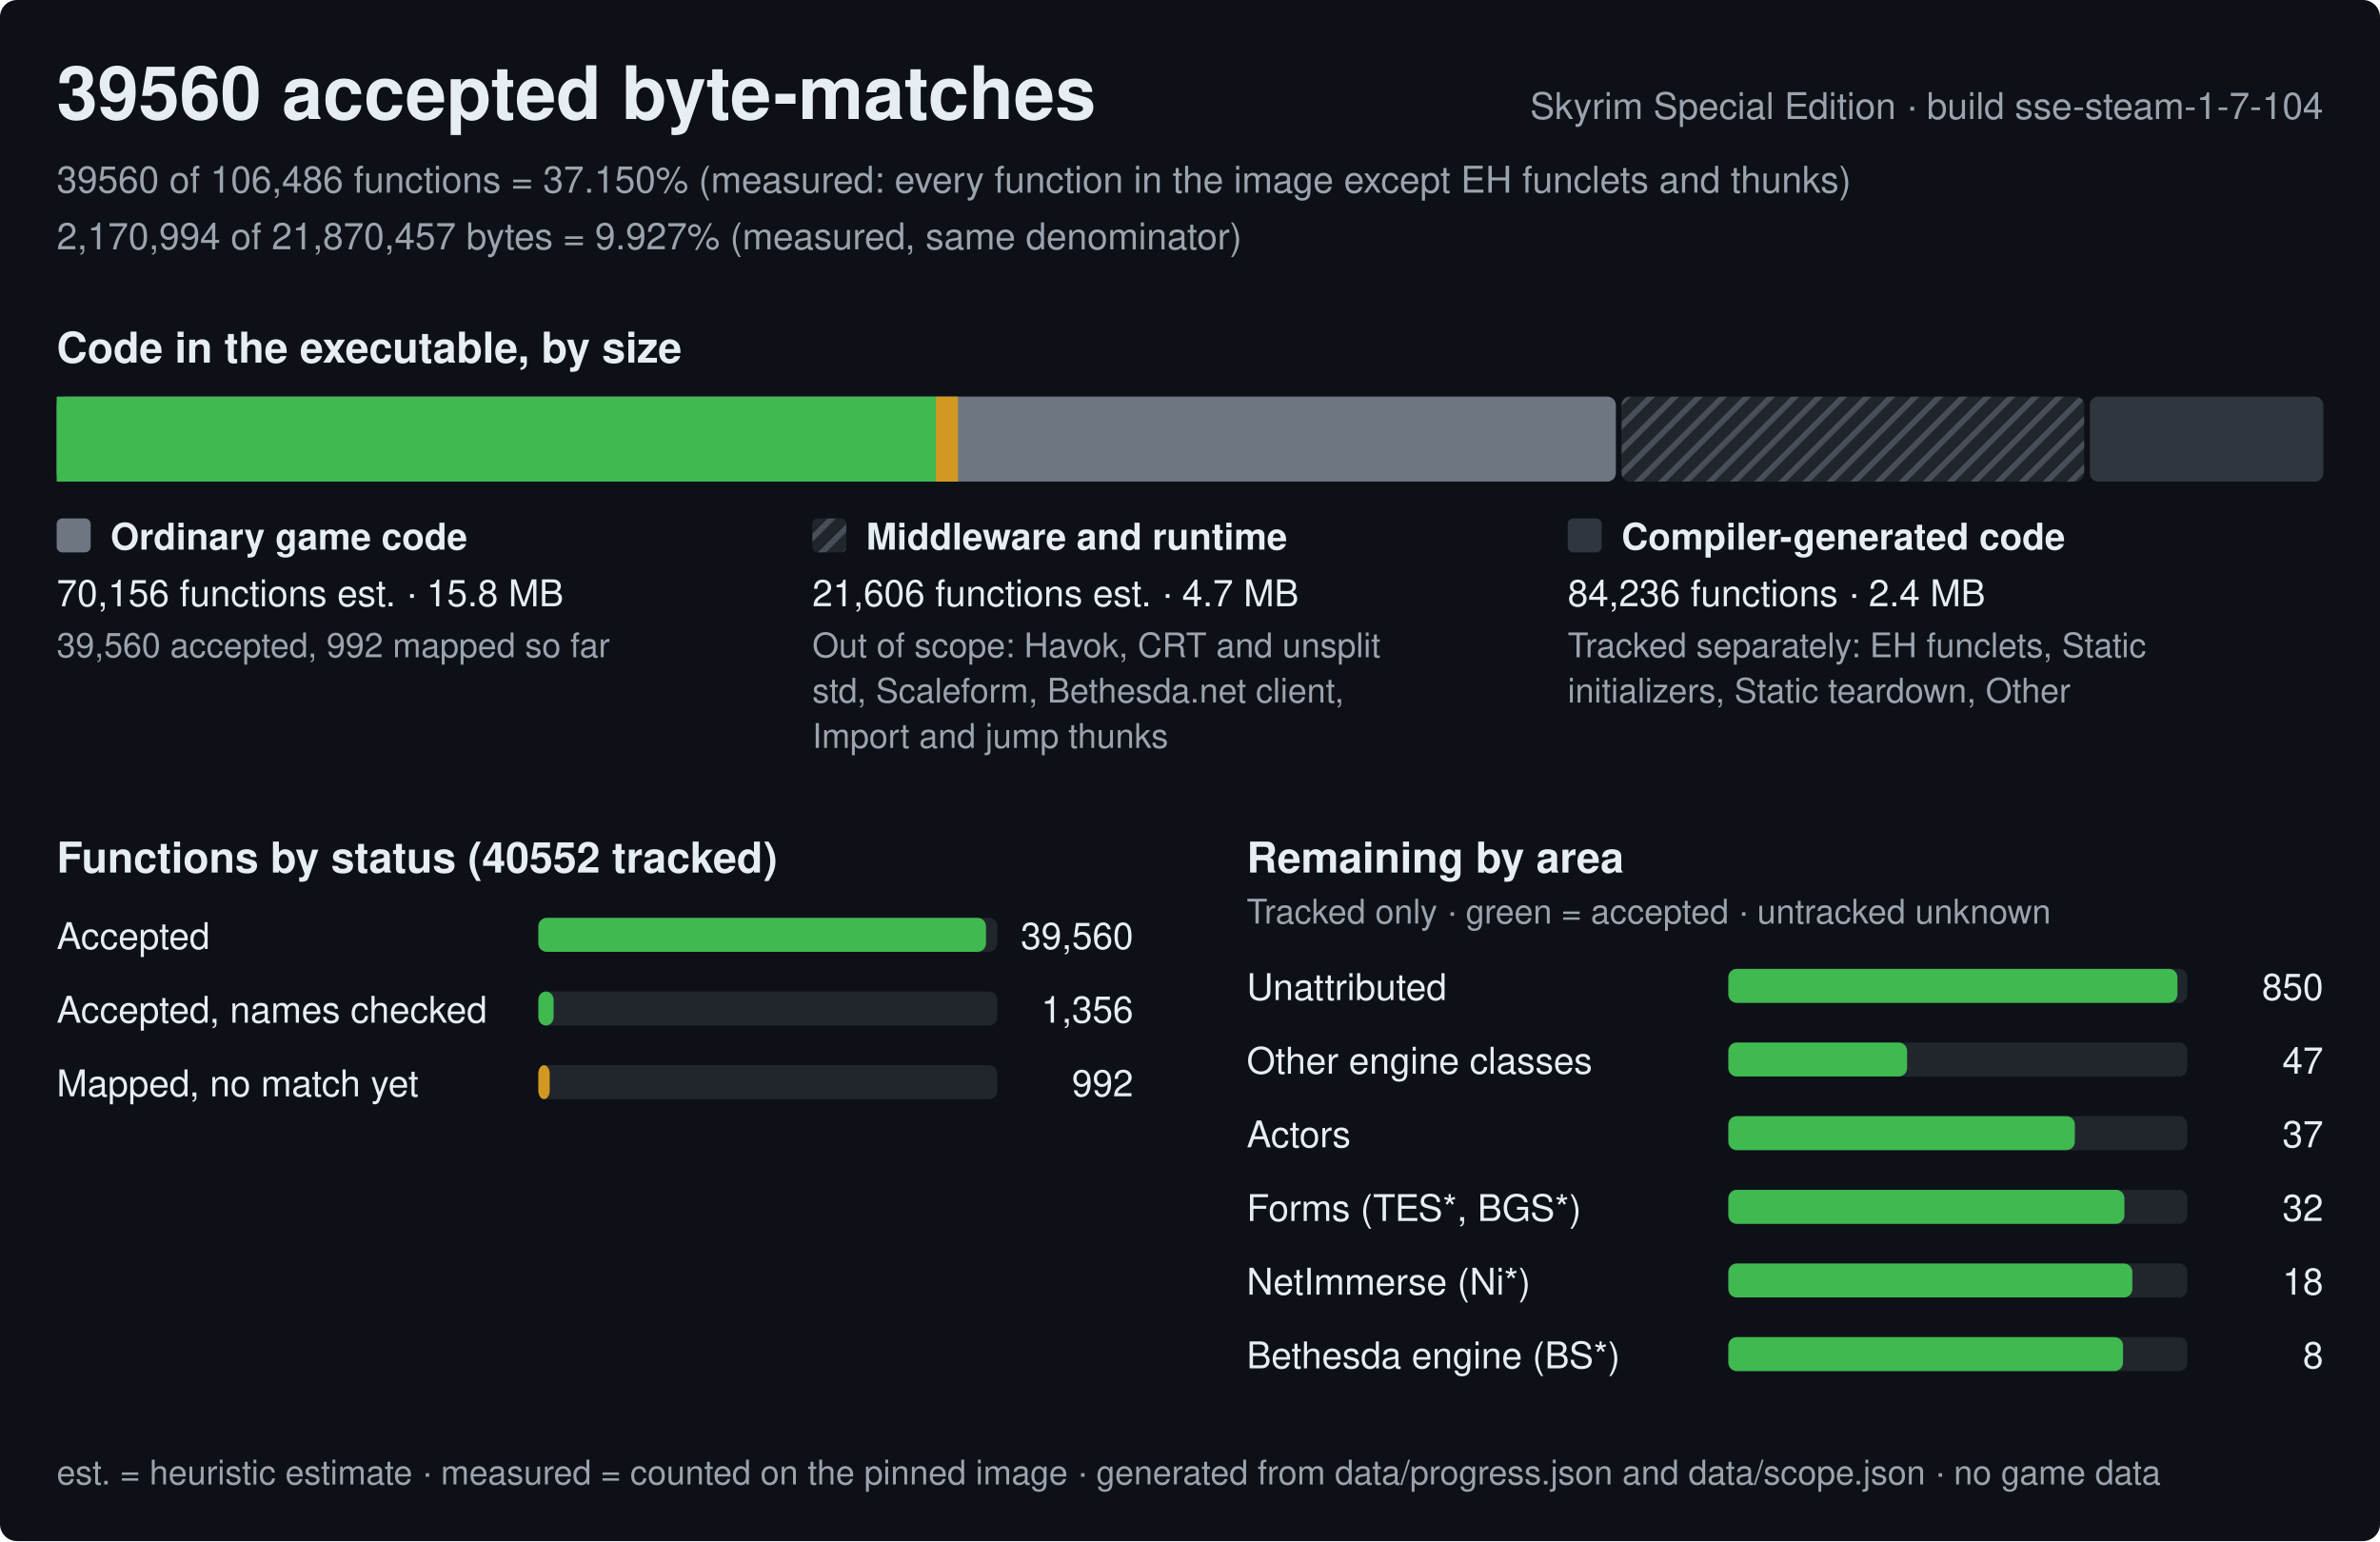
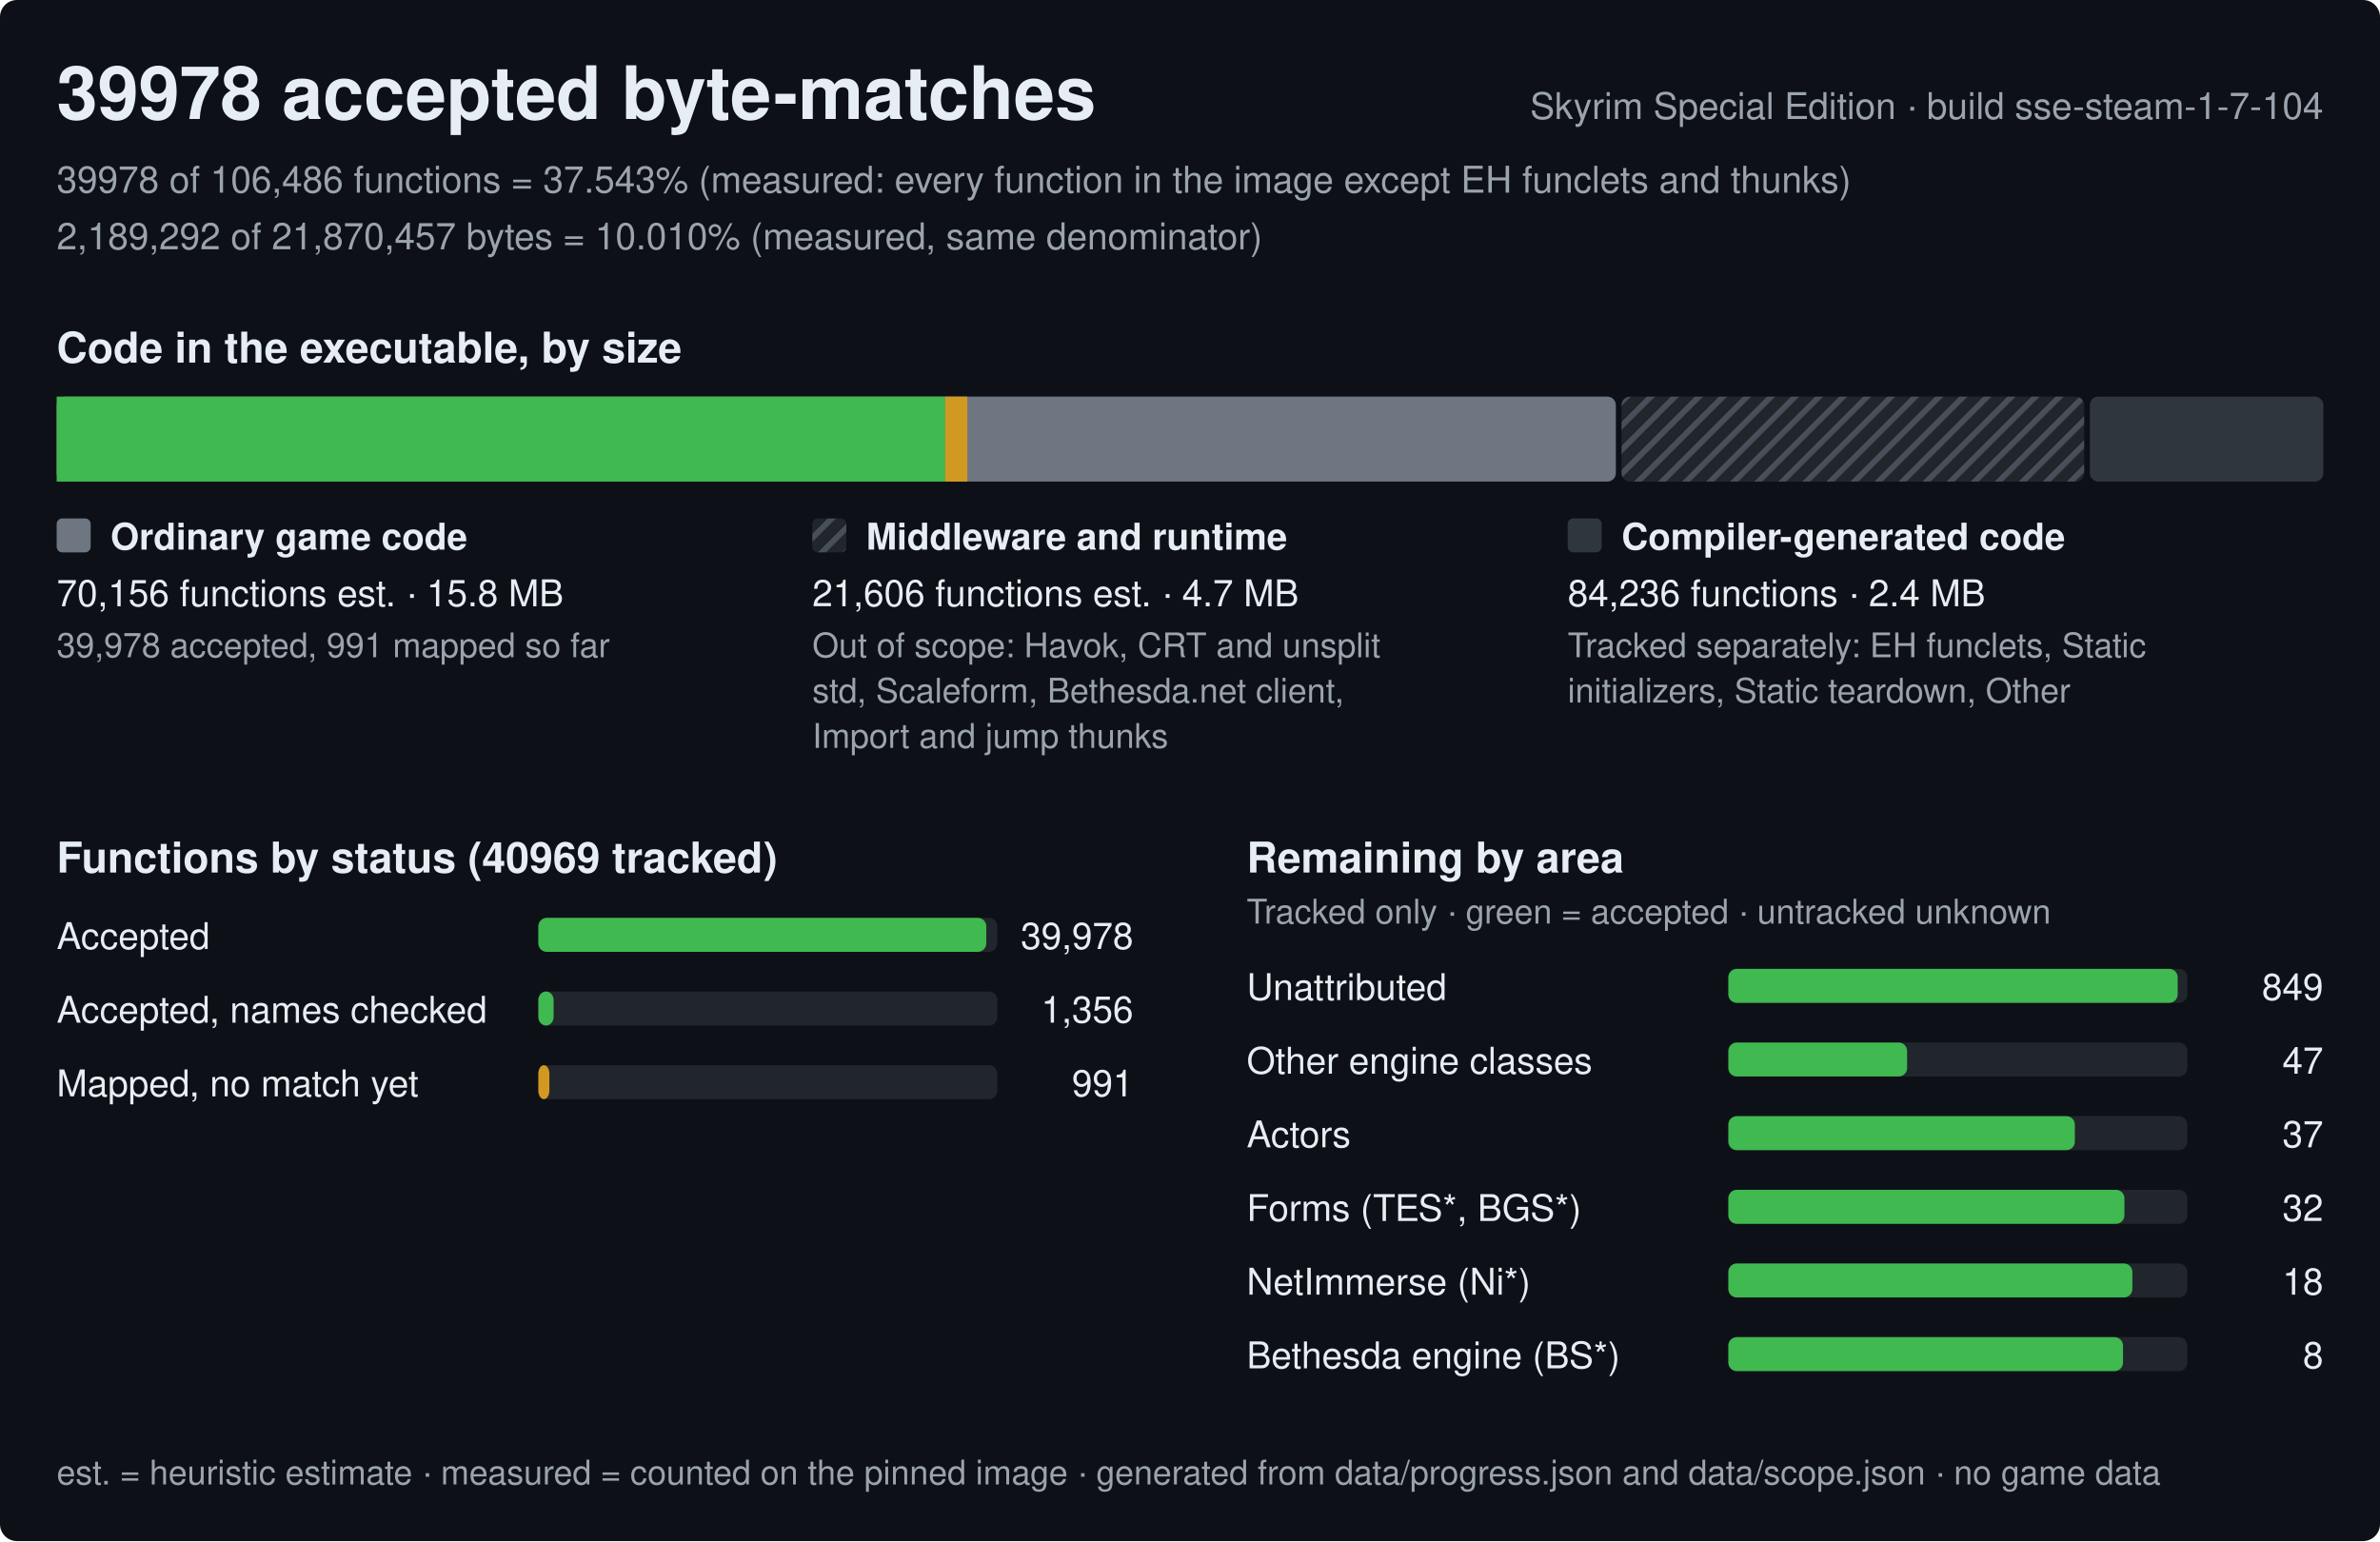
<svg xmlns="http://www.w3.org/2000/svg" width="840" height="544" viewBox="0 0 840 544" role="img" aria-label="Progress of the Skyrim Special Edition byte-matching reconstruction, build sse-steam-1-7-104">
  <style>text{font-family:-apple-system,BlinkMacSystemFont,'Segoe UI',Helvetica,Arial,sans-serif;fill:#e6edf3;white-space:pre}.h{font-size:26px;font-weight:600}.st{font-size:15px;font-weight:600}.lb{font-size:13px;font-weight:600}.bl{font-size:12px;font-weight:600;stroke:#0d1117;stroke-width:3px;paint-order:stroke;stroke-linejoin:round}.rl{font-size:13px}.fn{font-size:12px;fill:#9ba3ad}.mu{fill:#9ba3ad}</style>
  <defs>
    <pattern id="hx" width="6" height="6" patternUnits="userSpaceOnUse" patternTransform="rotate(45)">
      <rect width="6" height="6" fill="#21262d" />
      <rect width="2" height="6" fill="#484f58" />
    </pattern>
  </defs>
  <rect width="840" height="544" rx="6" fill="#0d1117" />
-   <text x="20" y="42" class="h">39560 accepted byte-matches</text>
+   <text x="20" y="42" class="h">39978 accepted byte-matches</text>
  <text x="820" y="42" class="rl mu" text-anchor="end">Skyrim Special Edition · build sse-steam-1-7-104</text>
-   <text x="20" y="68" class="rl mu">39560 of 106,486 functions = 37.150% (measured: every function in the image except EH funclets and thunks)</text>
-   <text x="20" y="88" class="rl mu">2,170,994 of 21,870,457 bytes = 9.927% (measured, same denominator)</text>
+   <text x="20" y="68" class="rl mu">39978 of 106,486 functions = 37.543% (measured: every function in the image except EH funclets and thunks)</text>
+   <text x="20" y="88" class="rl mu">2,189,292 of 21,870,457 bytes = 10.010% (measured, same denominator)</text>
  <text x="20" y="128" class="st">Code in the executable, by size</text>
  <rect x="20" y="140" width="550.3" height="30" rx="3" fill="#6e7681" />
-   <rect x="20" y="140" width="310.3" height="30" fill="#3fb950" />
-   <rect x="330.3" y="140" width="7.8" height="30" fill="#d29922" />
+   <rect x="20" y="140" width="313.6" height="30" fill="#3fb950" />
+   <rect x="333.6" y="140" width="7.8" height="30" fill="#d29922" />
  <rect x="572.3" y="140" width="163.3" height="30" rx="3" fill="url(#hx)" />
  <rect x="737.6" y="140" width="82.4" height="30" rx="3" fill="#30363d" />
  <rect x="20" y="183" width="12" height="12" rx="2" fill="#6e7681" />
  <text x="39" y="194" class="lb">Ordinary game code</text>
  <text x="20" y="214" class="rl">70,156 functions est. · 15.8 MB</text>
-   <text x="20" y="232" class="fn">39,560 accepted, 992 mapped so far</text>
+   <text x="20" y="232" class="fn">39,978 accepted, 991 mapped so far</text>
  <rect x="286.7" y="183" width="12" height="12" rx="2" fill="url(#hx)" />
  <text x="305.7" y="194" class="lb">Middleware and runtime</text>
  <text x="286.7" y="214" class="rl">21,606 functions est. · 4.7 MB</text>
  <text x="286.7" y="232" class="fn">Out of scope: Havok, CRT and unsplit</text>
  <text x="286.7" y="248" class="fn">std, Scaleform, Bethesda.net client,</text>
  <text x="286.7" y="264" class="fn">Import and jump thunks</text>
  <rect x="553.3" y="183" width="12" height="12" rx="2" fill="#30363d" />
  <text x="572.3" y="194" class="lb">Compiler-generated code</text>
  <text x="553.3" y="214" class="rl">84,236 functions · 2.4 MB</text>
  <text x="553.3" y="232" class="fn">Tracked separately: EH funclets, Static</text>
  <text x="553.3" y="248" class="fn">initializers, Static teardown, Other</text>
-   <text x="20" y="308" class="st">Functions by status (40552 tracked)</text>
+   <text x="20" y="308" class="st">Functions by status (40969 tracked)</text>
  <text x="20" y="335" class="rl">Accepted</text>
  <rect x="190" y="324" width="162.0" height="12" rx="3" fill="#21262d" />
-   <rect x="190" y="324" width="158" height="12" rx="3" fill="#3fb950" />
-   <text x="400.0" y="335" class="rl" text-anchor="end">39,560</text>
+   <rect x="190" y="324" width="158.1" height="12" rx="3" fill="#3fb950" />
+   <text x="400.0" y="335" class="rl" text-anchor="end">39,978</text>
  <text x="20" y="361" class="rl">Accepted, names checked</text>
  <rect x="190" y="350" width="162.0" height="12" rx="3" fill="#21262d" />
  <rect x="190" y="350" width="5.4" height="12" rx="3" fill="#3fb950" />
  <text x="400.0" y="361" class="rl" text-anchor="end">1,356</text>
  <text x="20" y="387" class="rl">Mapped, no match yet</text>
  <rect x="190" y="376" width="162.0" height="12" rx="3" fill="#21262d" />
-   <rect x="190" y="376" width="4" height="12" rx="3" fill="#d29922" />
-   <text x="400.0" y="387" class="rl" text-anchor="end">992</text>
+   <rect x="190" y="376" width="3.9" height="12" rx="3" fill="#d29922" />
+   <text x="400.0" y="387" class="rl" text-anchor="end">991</text>
  <text x="440.0" y="308" class="st">Remaining by area</text>
  <text x="440.0" y="326" class="fn">Tracked only · green = accepted · untracked unknown</text>
  <text x="440.0" y="353" class="rl">Unattributed</text>
  <rect x="610.0" y="342" width="162.0" height="12" rx="3" fill="#21262d" />
-   <rect x="610.0" y="342" width="158.5" height="12" rx="3" fill="#3fb950" />
-   <text x="820.0" y="353" class="rl" text-anchor="end">850</text>
+   <rect x="610.0" y="342" width="158.6" height="12" rx="3" fill="#3fb950" />
+   <text x="820.0" y="353" class="rl" text-anchor="end">849</text>
  <text x="440.0" y="379" class="rl">Other engine classes</text>
  <rect x="610.0" y="368" width="162.0" height="12" rx="3" fill="#21262d" />
  <rect x="610.0" y="368" width="63.1" height="12" rx="3" fill="#3fb950" />
  <text x="820.0" y="379" class="rl" text-anchor="end">47</text>
  <text x="440.0" y="405" class="rl">Actors</text>
  <rect x="610.0" y="394" width="162.0" height="12" rx="3" fill="#21262d" />
  <rect x="610.0" y="394" width="122.3" height="12" rx="3" fill="#3fb950" />
  <text x="820.0" y="405" class="rl" text-anchor="end">37</text>
  <text x="440.0" y="431" class="rl">Forms (TES*, BGS*)</text>
  <rect x="610.0" y="420" width="162.0" height="12" rx="3" fill="#21262d" />
  <rect x="610.0" y="420" width="139.8" height="12" rx="3" fill="#3fb950" />
  <text x="820.0" y="431" class="rl" text-anchor="end">32</text>
  <text x="440.0" y="457" class="rl">NetImmerse (Ni*)</text>
  <rect x="610.0" y="446" width="162.0" height="12" rx="3" fill="#21262d" />
  <rect x="610.0" y="446" width="142.6" height="12" rx="3" fill="#3fb950" />
  <text x="820.0" y="457" class="rl" text-anchor="end">18</text>
  <text x="440.0" y="483" class="rl">Bethesda engine (BS*)</text>
  <rect x="610.0" y="472" width="162.0" height="12" rx="3" fill="#21262d" />
  <rect x="610.0" y="472" width="139.3" height="12" rx="3" fill="#3fb950" />
  <text x="820.0" y="483" class="rl" text-anchor="end">8</text>
  <text x="20" y="524" class="fn">est. = heuristic estimate · measured = counted on the pinned image · generated from data/progress.json and data/scope.json · no game data</text>
</svg>
